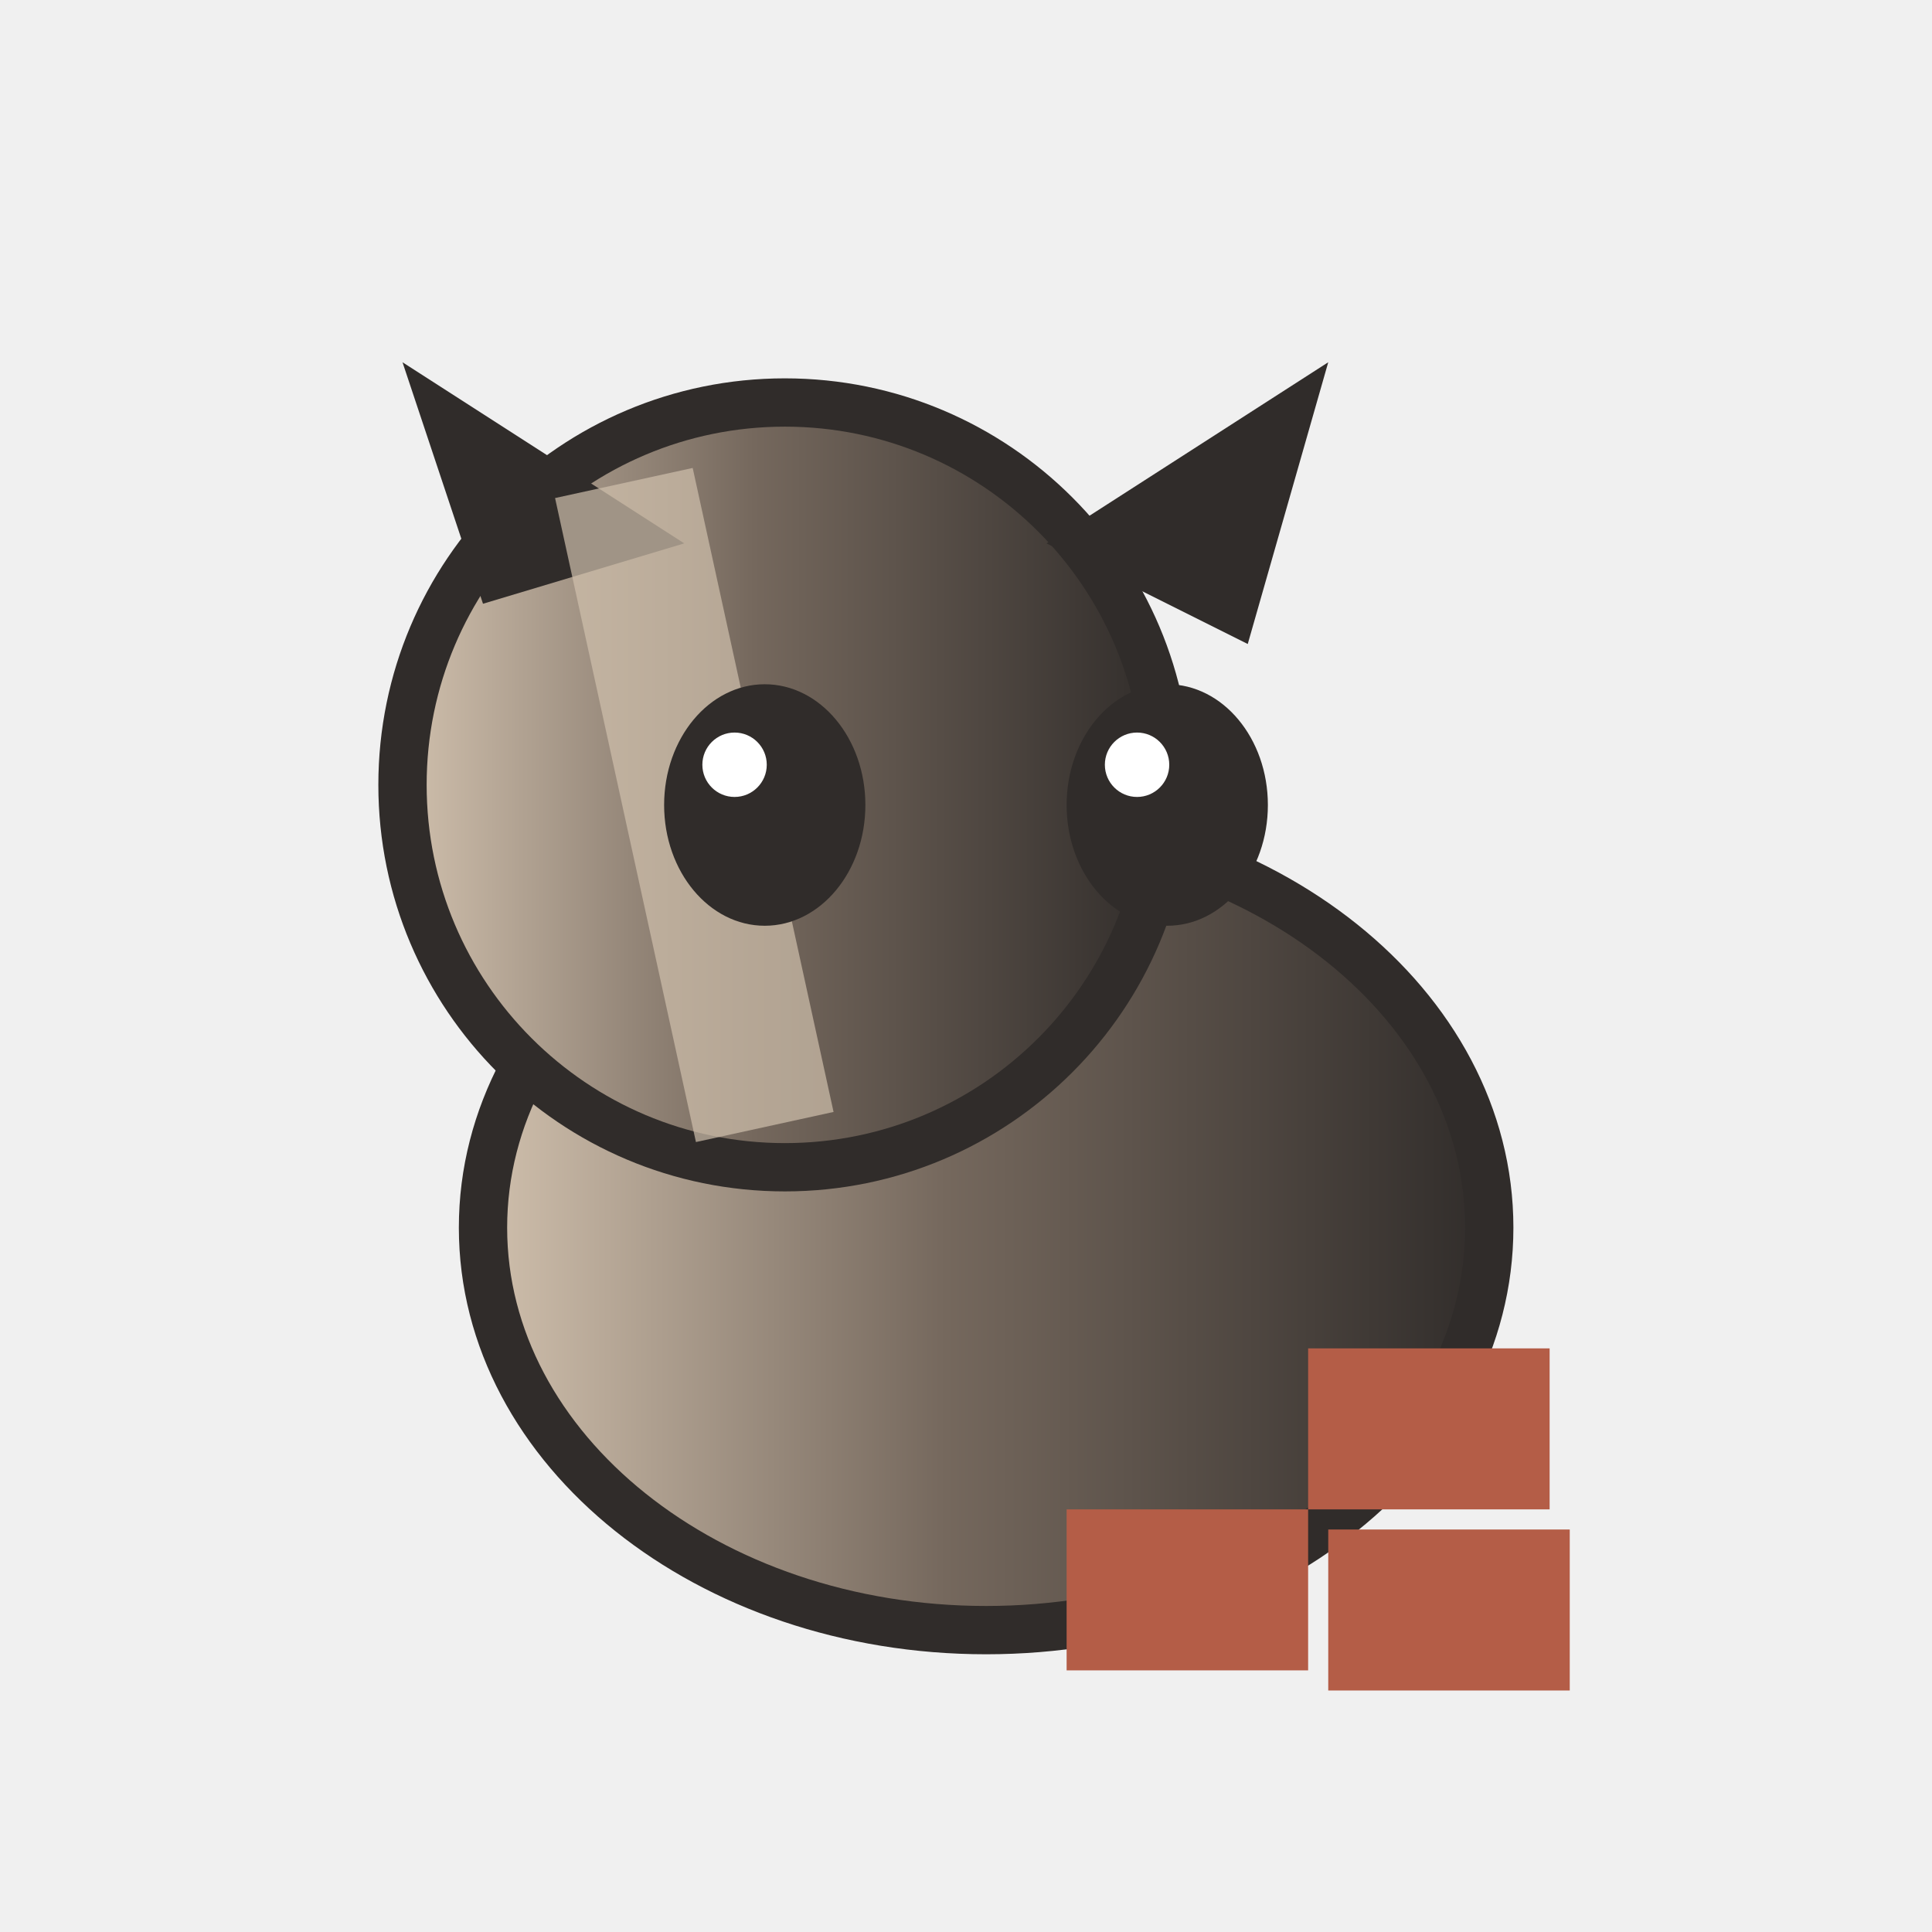
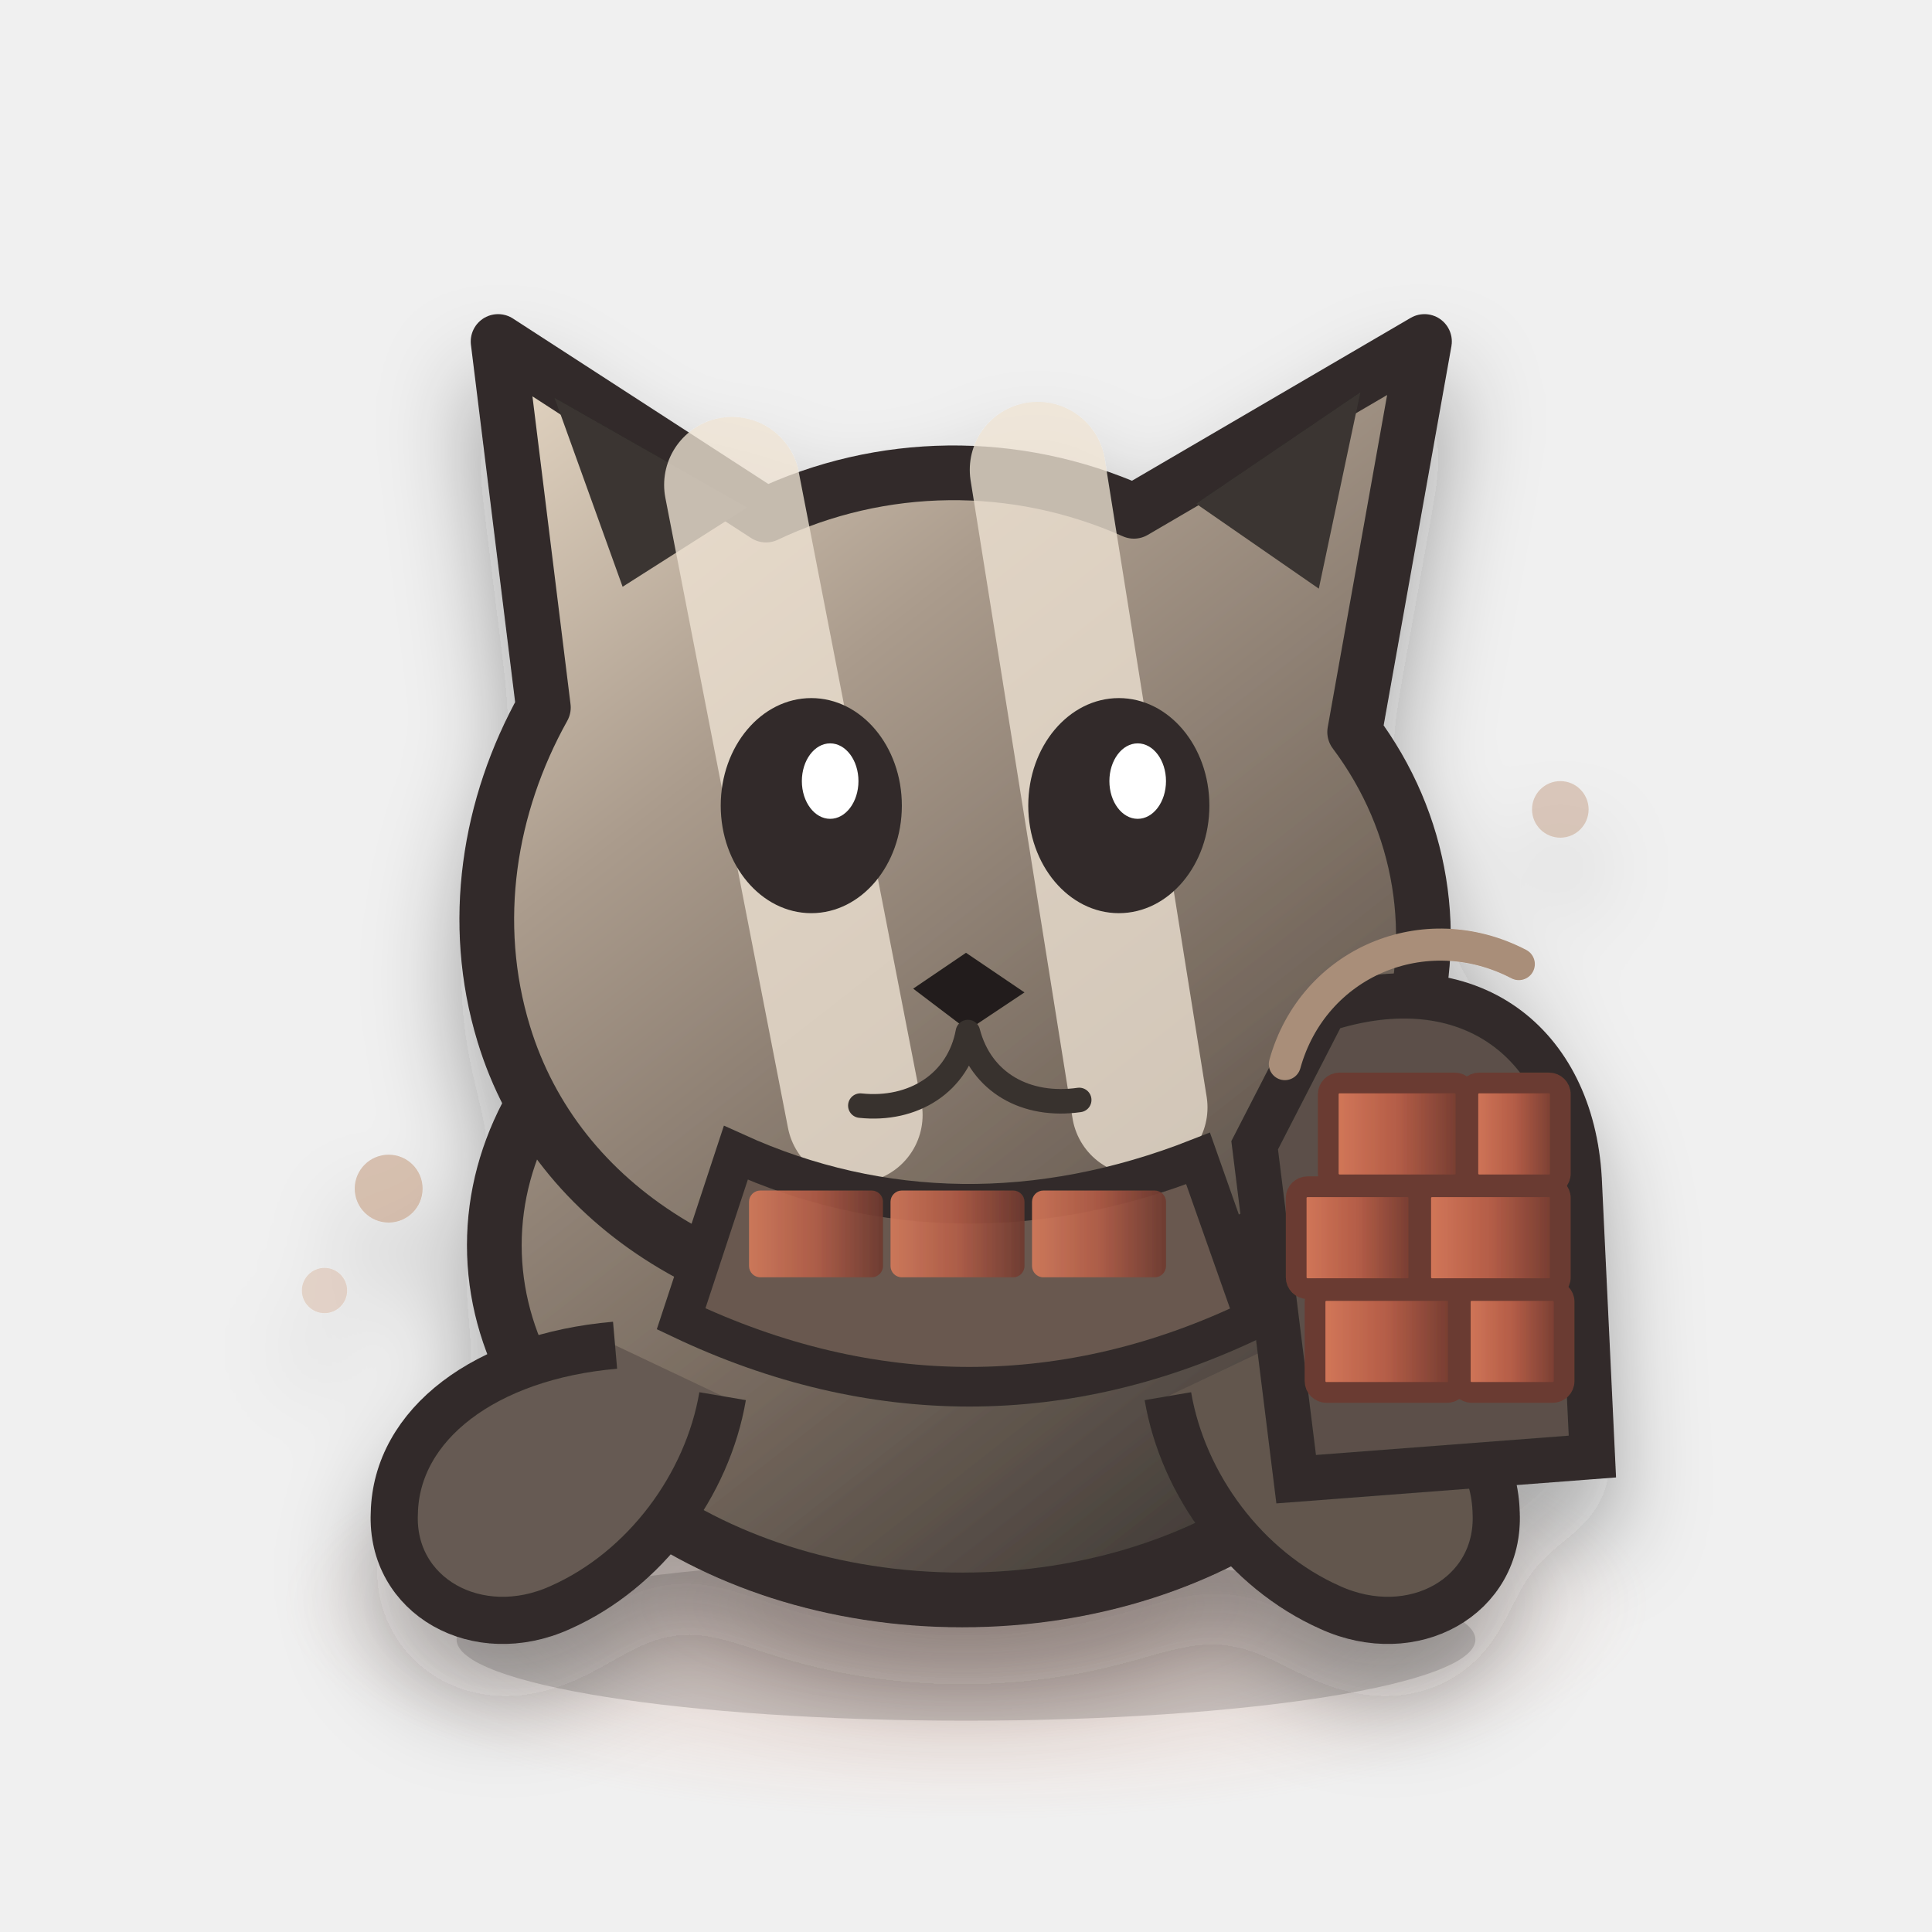
- <svg xmlns="http://www.w3.org/2000/svg" width="1024" height="1024" viewBox="0 0 96 96" role="img" data-looper-id="lokdex:g1:014" data-looper-name="Brick Badger">
+ <svg xmlns="http://www.w3.org/2000/svg" width="1024" height="1024" viewBox="0 0 1024 1024" role="img" aria-labelledby="title desc" data-looper-id="lokdex:g1:014" data-looper-name="Brick Badger" data-art-version="2">
  <defs>
-     <linearGradient id="body">
-       <stop offset="0" stop-color="#d0c0ad" />
-       <stop offset=".46" stop-color="#75685d" />
+     <linearGradient id="fur" x1="260" y1="190" x2="760" y2="830" gradientUnits="userSpaceOnUse">
+       <stop stop-color="#e5d7c4" />
+       <stop offset=".3" stop-color="#aa9b8c" />
+       <stop offset=".64" stop-color="#75685d" />
      <stop offset="1" stop-color="#302c2a" />
    </linearGradient>
+     <linearGradient id="brick">
+       <stop stop-color="#d67a5b" />
+       <stop offset=".5" stop-color="#b45d47" />
+       <stop offset="1" stop-color="#6e392f" />
+     </linearGradient>
+     <radialGradient id="aura">
+       <stop stop-color="#d28162" stop-opacity=".31" />
+       <stop offset="1" stop-color="#d28162" stop-opacity="0" />
+     </radialGradient>
+     <filter id="shadow" x="-30%" y="-30%" width="170%" height="190%">
+       <feDropShadow dx="0" dy="31" stdDeviation="24" flood-color="#1b1817" flood-opacity=".33" />
+     </filter>
  </defs>
-   <ellipse cx="49" cy="61" rx="25" ry="20" fill="url(#body)" stroke="#302c2a" stroke-width="2.4" />
-   <circle cx="39" cy="39" r="19" fill="url(#body)" stroke="#302c2a" stroke-width="2.4" />
-   <path d="M24 30 20 18l14 9m18 0 14-9-4 14" fill="#302c2a" />
-   <path d="M31 24 38 56" stroke="#d0c0ad" stroke-width="7" opacity=".7" />
-   <ellipse cx="38" cy="40" rx="5" ry="6" fill="#302c2a" />
-   <ellipse cx="58" cy="40" rx="5" ry="6" fill="#302c2a" />
-   <circle cx="36.5" cy="38" r="1.6" fill="#fff" />
-   <circle cx="56.5" cy="38" r="1.6" fill="#fff" />
-   <g fill="#b45d47">
-     <rect x="65" y="67" width="12" height="8" />
-     <rect x="53" y="75" width="12" height="8" />
-     <rect x="66" y="76" width="12" height="8" />
+   <ellipse cx="512" cy="850" rx="362" ry="115" fill="url(#aura)" />
+   <ellipse cx="512" cy="869" rx="270" ry="43" fill="#272220" opacity=".18" />
+   <g id="character" filter="url(#shadow)">
+     <ellipse cx="510" cy="660" rx="248" ry="188" fill="url(#fur)" stroke="#302c2a" stroke-width="29" />
+     <g id="forearms">
+       <path d="M326 713c-69 6-116 42-117 89-2 44 44 70 88 50 45-20 78-65 86-112" fill="#665a52" stroke="#302c2a" stroke-width="25" />
+       <path d="M676 713c69 6 116 42 117 89 2 44-44 70-88 50-45-20-78-65-86-112" fill="#62564e" stroke="#302c2a" stroke-width="25" />
+     </g>
+     <g id="head">
+       <path d="M288 375 264 181l142 92c61-29 132-30 195-2l154-90-37 207c36 48 46 109 27 166-29 88-120 144-236 144-121 0-214-58-242-150-18-59-8-121 21-173Z" fill="url(#fur)" stroke="#302c2a" stroke-width="29" stroke-linejoin="round" />
+       <path d="M294 211 330 311l66-42Z" fill="#3b3632" />
+       <path d="M721 208 634 267l65 45Z" fill="#3b3632" />
+       <path d="M388 257 453 591" stroke="#eee3d3" stroke-width="72" stroke-linecap="round" opacity=".78" />
+       <path d="M550 249 604 587" stroke="#eee3d3" stroke-width="72" stroke-linecap="round" opacity=".78" />
+     </g>
+     <g id="face">
+       <ellipse cx="430" cy="427" rx="48" ry="57" fill="#302c2a" />
+       <ellipse cx="593" cy="427" rx="48" ry="57" fill="#302c2a" />
+       <ellipse cx="440" cy="414" rx="15" ry="20" fill="#fff" />
+       <ellipse cx="603" cy="414" rx="15" ry="20" fill="#fff" />
+       <path d="m512 505-28 19 29 22 30-20Z" fill="#211e1c" />
+       <path d="M513 547c-5 27-29 42-57 39m57-39c7 27 31 40 59 36" fill="none" stroke="#38312e" stroke-width="13" stroke-linecap="round" />
+     </g>
+     <g id="brick-pack">
+       <path d="M702 535c77-25 131 18 135 90l7 147-157 12-22-177Z" fill="#5b5049" stroke="#302c2a" stroke-width="24" />
+       <g fill="url(#brick)" stroke="#6b3b31" stroke-width="11">
+         <rect x="704" y="574" width="73" height="54" rx="6" />
+         <rect x="778" y="574" width="49" height="54" rx="6" />
+         <rect x="687" y="629" width="65" height="54" rx="6" />
+         <rect x="753" y="629" width="74" height="54" rx="6" />
+         <rect x="697" y="684" width="76" height="54" rx="6" />
+         <rect x="774" y="684" width="55" height="54" rx="6" />
+       </g>
+       <path d="M681 564c15-54 74-79 124-53" fill="none" stroke="#a98e79" stroke-width="17" stroke-linecap="round" />
+     </g>
+     <g id="brick-armor">
+       <path d="M390 611c77 35 161 36 245 3l30 85c-99 48-203 48-304 0Z" fill="#69584f" stroke="#302c2a" stroke-width="21" />
+       <g fill="url(#brick)" opacity=".9">
+         <rect x="397" y="631" width="71" height="46" rx="6" />
+         <rect x="472" y="631" width="71" height="46" rx="6" />
+         <rect x="547" y="631" width="71" height="46" rx="6" />
+       </g>
+     </g>
+     <g id="dust">
+       <circle cx="206" cy="630" r="18" fill="#c7a68e" opacity=".65" />
+       <circle cx="172" cy="684" r="12" fill="#d9bca7" opacity=".55" />
+       <circle cx="827" cy="429" r="15" fill="#c7a68e" opacity=".55" />
+     </g>
  </g>
</svg>
